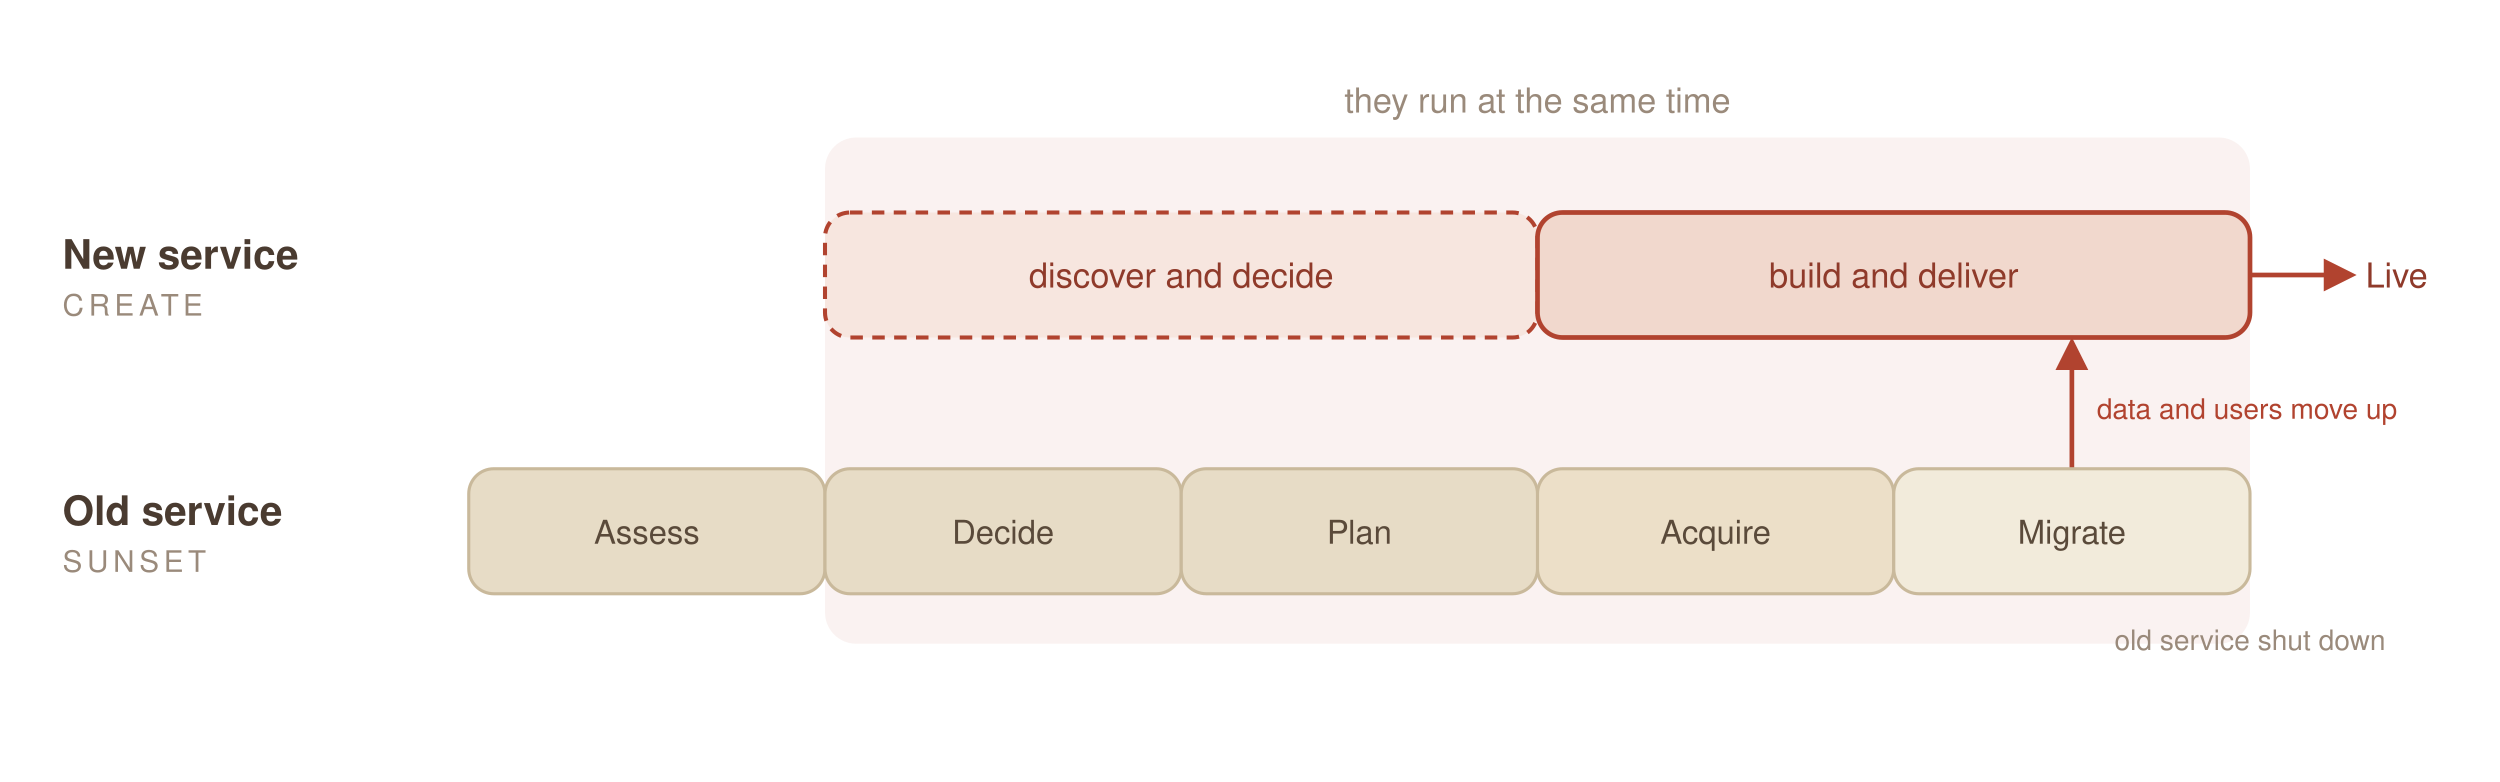
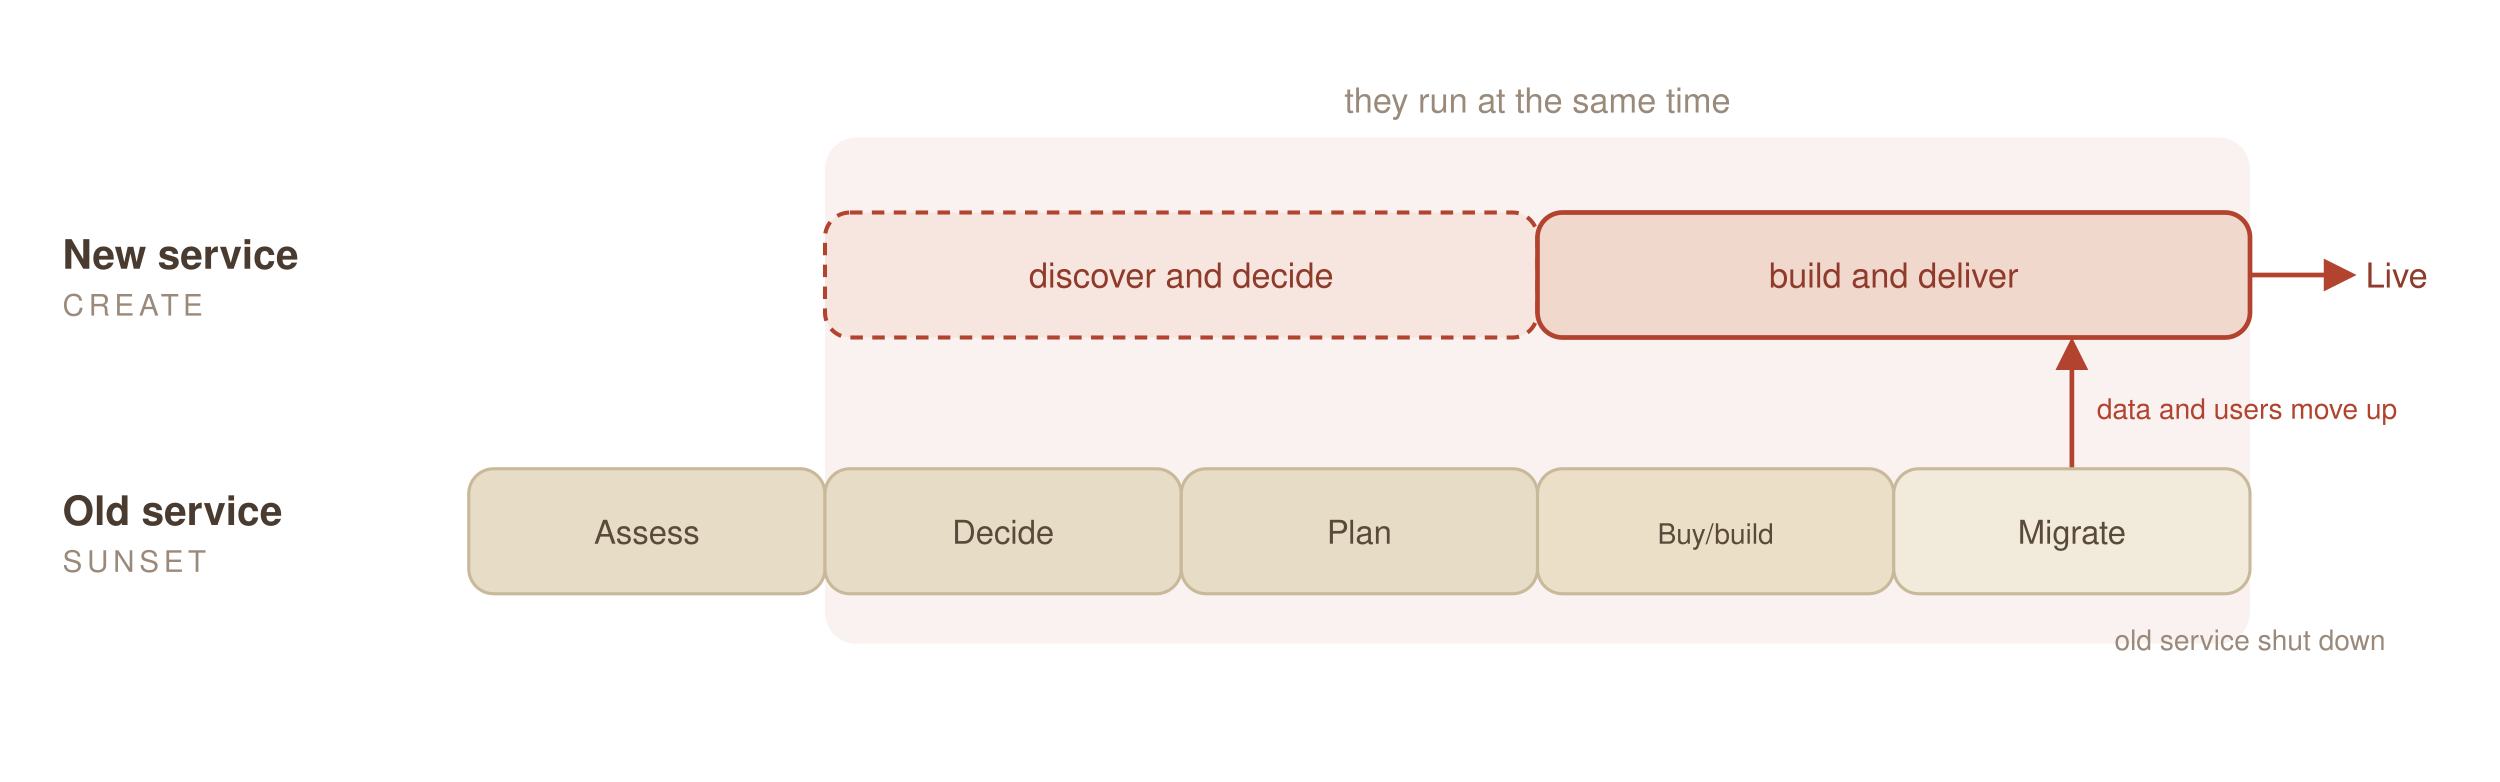
<svg xmlns="http://www.w3.org/2000/svg" viewBox="0 0 800 250" role="img" aria-labelledby="t d" font-family="Helvetica, Arial, sans-serif" style="">
  <defs>
    <marker id="ar" viewBox="0 0 10 10" refX="8" refY="5" markerWidth="7" markerHeight="7" orient="auto-start-reverse">
      <path d="M0,0 L10,5 L0,10 z" fill="#b1432f" />
    </marker>
  </defs>
  <rect x="264" y="44" width="456" height="162" rx="10" fill="#b1432f" opacity="0.07" style="fill:rgb(177, 67, 47);stroke:none;color:rgb(255, 255, 255);stroke-width:1px;stroke-linecap:butt;stroke-linejoin:miter;opacity:0.07;font-family:Helvetica, Arial, sans-serif;font-size:16px;font-weight:400;text-anchor:start;dominant-baseline:auto" />
  <text x="492" y="36" text-anchor="middle" font-size="11" fill="#9a8a7b" style="fill:rgb(154, 138, 123);stroke:none;color:rgb(255, 255, 255);stroke-width:1px;stroke-linecap:butt;stroke-linejoin:miter;opacity:1;font-family:Helvetica, Arial, sans-serif;font-size:11px;font-weight:400;text-anchor:middle;dominant-baseline:auto">they run at the same time</text>
  <text x="20" y="86" font-size="13" fill="#4a3b30" font-weight="600" style="fill:rgb(74, 59, 48);stroke:none;color:rgb(255, 255, 255);stroke-width:1px;stroke-linecap:butt;stroke-linejoin:miter;opacity:1;font-family:Helvetica, Arial, sans-serif;font-size:13px;font-weight:600;text-anchor:start;dominant-baseline:auto">New service</text>
  <text x="20" y="101" font-size="9.5" fill="#9a8a7b" letter-spacing="1.5" style="fill:rgb(154, 138, 123);stroke:none;color:rgb(255, 255, 255);stroke-width:1px;stroke-linecap:butt;stroke-linejoin:miter;opacity:1;font-family:Helvetica, Arial, sans-serif;font-size:9.5px;font-weight:400;text-anchor:start;dominant-baseline:auto">CREATE</text>
  <rect x="264" y="68" width="228" height="40" rx="8" fill="#f7e6df" stroke="#b1432f" stroke-width="1.3" stroke-dasharray="4 3" style="fill:rgb(247, 230, 223);stroke:rgb(177, 67, 47);color:rgb(255, 255, 255);stroke-width:1.3px;stroke-dasharray:4px, 3px;stroke-linecap:butt;stroke-linejoin:miter;opacity:1;font-family:Helvetica, Arial, sans-serif;font-size:16px;font-weight:400;text-anchor:start;dominant-baseline:auto" />
  <text x="378" y="92" text-anchor="middle" font-size="11" fill="#8f3a2a" style="fill:rgb(143, 58, 42);stroke:none;color:rgb(255, 255, 255);stroke-width:1px;stroke-linecap:butt;stroke-linejoin:miter;opacity:1;font-family:Helvetica, Arial, sans-serif;font-size:11px;font-weight:400;text-anchor:middle;dominant-baseline:auto">discover and decide</text>
  <rect x="492" y="68" width="228" height="40" rx="8" fill="#f1d8cd" stroke="#b1432f" stroke-width="1.5" style="fill:rgb(241, 216, 205);stroke:rgb(177, 67, 47);color:rgb(255, 255, 255);stroke-width:1.5px;stroke-linecap:butt;stroke-linejoin:miter;opacity:1;font-family:Helvetica, Arial, sans-serif;font-size:16px;font-weight:400;text-anchor:start;dominant-baseline:auto" />
  <text x="606" y="92" text-anchor="middle" font-size="11" fill="#8f3a2a" style="fill:rgb(143, 58, 42);stroke:none;color:rgb(255, 255, 255);stroke-width:1px;stroke-linecap:butt;stroke-linejoin:miter;opacity:1;font-family:Helvetica, Arial, sans-serif;font-size:11px;font-weight:400;text-anchor:middle;dominant-baseline:auto">build and deliver</text>
  <line x1="720" y1="88" x2="752" y2="88" stroke="#b1432f" stroke-width="1.5" marker-end="url(#ar)" style="fill:rgb(0, 0, 0);stroke:rgb(177, 67, 47);color:rgb(255, 255, 255);stroke-width:1.5px;stroke-linecap:butt;stroke-linejoin:miter;opacity:1;font-family:Helvetica, Arial, sans-serif;font-size:16px;font-weight:400;text-anchor:start;dominant-baseline:auto" />
  <text x="757" y="92" font-size="11" fill="#8f3a2a" style="fill:rgb(143, 58, 42);stroke:none;color:rgb(255, 255, 255);stroke-width:1px;stroke-linecap:butt;stroke-linejoin:miter;opacity:1;font-family:Helvetica, Arial, sans-serif;font-size:11px;font-weight:400;text-anchor:start;dominant-baseline:auto">Live</text>
  <line x1="663" y1="150" x2="663" y2="110" stroke="#b1432f" stroke-width="1.5" marker-end="url(#ar)" style="fill:rgb(0, 0, 0);stroke:rgb(177, 67, 47);color:rgb(255, 255, 255);stroke-width:1.5px;stroke-linecap:butt;stroke-linejoin:miter;opacity:1;font-family:Helvetica, Arial, sans-serif;font-size:16px;font-weight:400;text-anchor:start;dominant-baseline:auto" />
  <text x="671" y="134" font-size="9" fill="#b1432f" style="fill:rgb(177, 67, 47);stroke:none;color:rgb(255, 255, 255);stroke-width:1px;stroke-linecap:butt;stroke-linejoin:miter;opacity:1;font-family:Helvetica, Arial, sans-serif;font-size:9px;font-weight:400;text-anchor:start;dominant-baseline:auto">data and users move up</text>
  <text x="20" y="168" font-size="13" fill="#4a3b30" font-weight="600" style="fill:rgb(74, 59, 48);stroke:none;color:rgb(255, 255, 255);stroke-width:1px;stroke-linecap:butt;stroke-linejoin:miter;opacity:1;font-family:Helvetica, Arial, sans-serif;font-size:13px;font-weight:600;text-anchor:start;dominant-baseline:auto">Old service</text>
  <text x="20" y="183" font-size="9.5" fill="#9a8a7b" letter-spacing="1.5" style="fill:rgb(154, 138, 123);stroke:none;color:rgb(255, 255, 255);stroke-width:1px;stroke-linecap:butt;stroke-linejoin:miter;opacity:1;font-family:Helvetica, Arial, sans-serif;font-size:9.5px;font-weight:400;text-anchor:start;dominant-baseline:auto">SUNSET</text>
  <g font-size="10.5" fill="#5a4a3a" text-anchor="middle" style="fill:rgb(90, 74, 58);stroke:none;color:rgb(255, 255, 255);stroke-width:1px;stroke-linecap:butt;stroke-linejoin:miter;opacity:1;font-family:Helvetica, Arial, sans-serif;font-size:10.5px;font-weight:400;text-anchor:middle;dominant-baseline:auto">
    <rect x="150" y="150" width="114" height="40" rx="8" fill="#e7dcc6" stroke="#c9b99b" style="fill:rgb(231, 220, 198);stroke:rgb(201, 185, 155);color:rgb(255, 255, 255);stroke-width:1px;stroke-linecap:butt;stroke-linejoin:miter;opacity:1;font-family:Helvetica, Arial, sans-serif;font-size:10.5px;font-weight:400;text-anchor:middle;dominant-baseline:auto" />
    <text x="207" y="174" style="fill:rgb(90, 74, 58);stroke:none;color:rgb(255, 255, 255);stroke-width:1px;stroke-linecap:butt;stroke-linejoin:miter;opacity:1;font-family:Helvetica, Arial, sans-serif;font-size:10.5px;font-weight:400;text-anchor:middle;dominant-baseline:auto">Assess</text>
    <rect x="264" y="150" width="114" height="40" rx="8" fill="#e7dcc6" stroke="#c9b99b" style="fill:rgb(231, 220, 198);stroke:rgb(201, 185, 155);color:rgb(255, 255, 255);stroke-width:1px;stroke-linecap:butt;stroke-linejoin:miter;opacity:1;font-family:Helvetica, Arial, sans-serif;font-size:10.5px;font-weight:400;text-anchor:middle;dominant-baseline:auto" />
    <text x="321" y="174" style="fill:rgb(90, 74, 58);stroke:none;color:rgb(255, 255, 255);stroke-width:1px;stroke-linecap:butt;stroke-linejoin:miter;opacity:1;font-family:Helvetica, Arial, sans-serif;font-size:10.5px;font-weight:400;text-anchor:middle;dominant-baseline:auto">Decide</text>
    <rect x="378" y="150" width="114" height="40" rx="8" fill="#e7dcc6" stroke="#c9b99b" style="fill:rgb(231, 220, 198);stroke:rgb(201, 185, 155);color:rgb(255, 255, 255);stroke-width:1px;stroke-linecap:butt;stroke-linejoin:miter;opacity:1;font-family:Helvetica, Arial, sans-serif;font-size:10.5px;font-weight:400;text-anchor:middle;dominant-baseline:auto" />
    <text x="435" y="174" style="fill:rgb(90, 74, 58);stroke:none;color:rgb(255, 255, 255);stroke-width:1px;stroke-linecap:butt;stroke-linejoin:miter;opacity:1;font-family:Helvetica, Arial, sans-serif;font-size:10.5px;font-weight:400;text-anchor:middle;dominant-baseline:auto">Plan</text>
    <rect x="492" y="150" width="114" height="40" rx="8" fill="#ecdfc8" stroke="#c9b99b" style="fill:rgb(236, 223, 200);stroke:rgb(201, 185, 155);color:rgb(255, 255, 255);stroke-width:1px;stroke-linecap:butt;stroke-linejoin:miter;opacity:1;font-family:Helvetica, Arial, sans-serif;font-size:10.5px;font-weight:400;text-anchor:middle;dominant-baseline:auto" />
-     <text x="549" y="174" style="fill:rgb(90, 74, 58);stroke:none;color:rgb(255, 255, 255);stroke-width:1px;stroke-linecap:butt;stroke-linejoin:miter;opacity:1;font-family:Helvetica, Arial, sans-serif;font-size:10.5px;font-weight:400;text-anchor:middle;dominant-baseline:auto">Acquire</text>
+     <text x="549" y="174" style="fill:rgb(90, 74, 58);stroke:none;color:rgb(255, 255, 255);stroke-width:1px;stroke-linecap:butt;stroke-linejoin:miter;opacity:1;font-family:Helvetica, Arial, sans-serif;font-size:9px;font-weight:400;text-anchor:middle;dominant-baseline:auto">Buy/build</text>
    <rect x="606" y="150" width="114" height="40" rx="8" fill="#f2ebdb" stroke="#c9b99b" style="fill:rgb(242, 235, 219);stroke:rgb(201, 185, 155);color:rgb(255, 255, 255);stroke-width:1px;stroke-linecap:butt;stroke-linejoin:miter;opacity:1;font-family:Helvetica, Arial, sans-serif;font-size:10.5px;font-weight:400;text-anchor:middle;dominant-baseline:auto" />
    <text x="663" y="174" style="fill:rgb(90, 74, 58);stroke:none;color:rgb(255, 255, 255);stroke-width:1px;stroke-linecap:butt;stroke-linejoin:miter;opacity:1;font-family:Helvetica, Arial, sans-serif;font-size:10.5px;font-weight:400;text-anchor:middle;dominant-baseline:auto">Migrate</text>
  </g>
  <text x="720" y="208" text-anchor="middle" font-size="9" fill="#9a8a7b" style="fill:rgb(154, 138, 123);stroke:none;color:rgb(255, 255, 255);stroke-width:1px;stroke-linecap:butt;stroke-linejoin:miter;opacity:1;font-family:Helvetica, Arial, sans-serif;font-size:9px;font-weight:400;text-anchor:middle;dominant-baseline:auto">old service shut down</text>
</svg>
